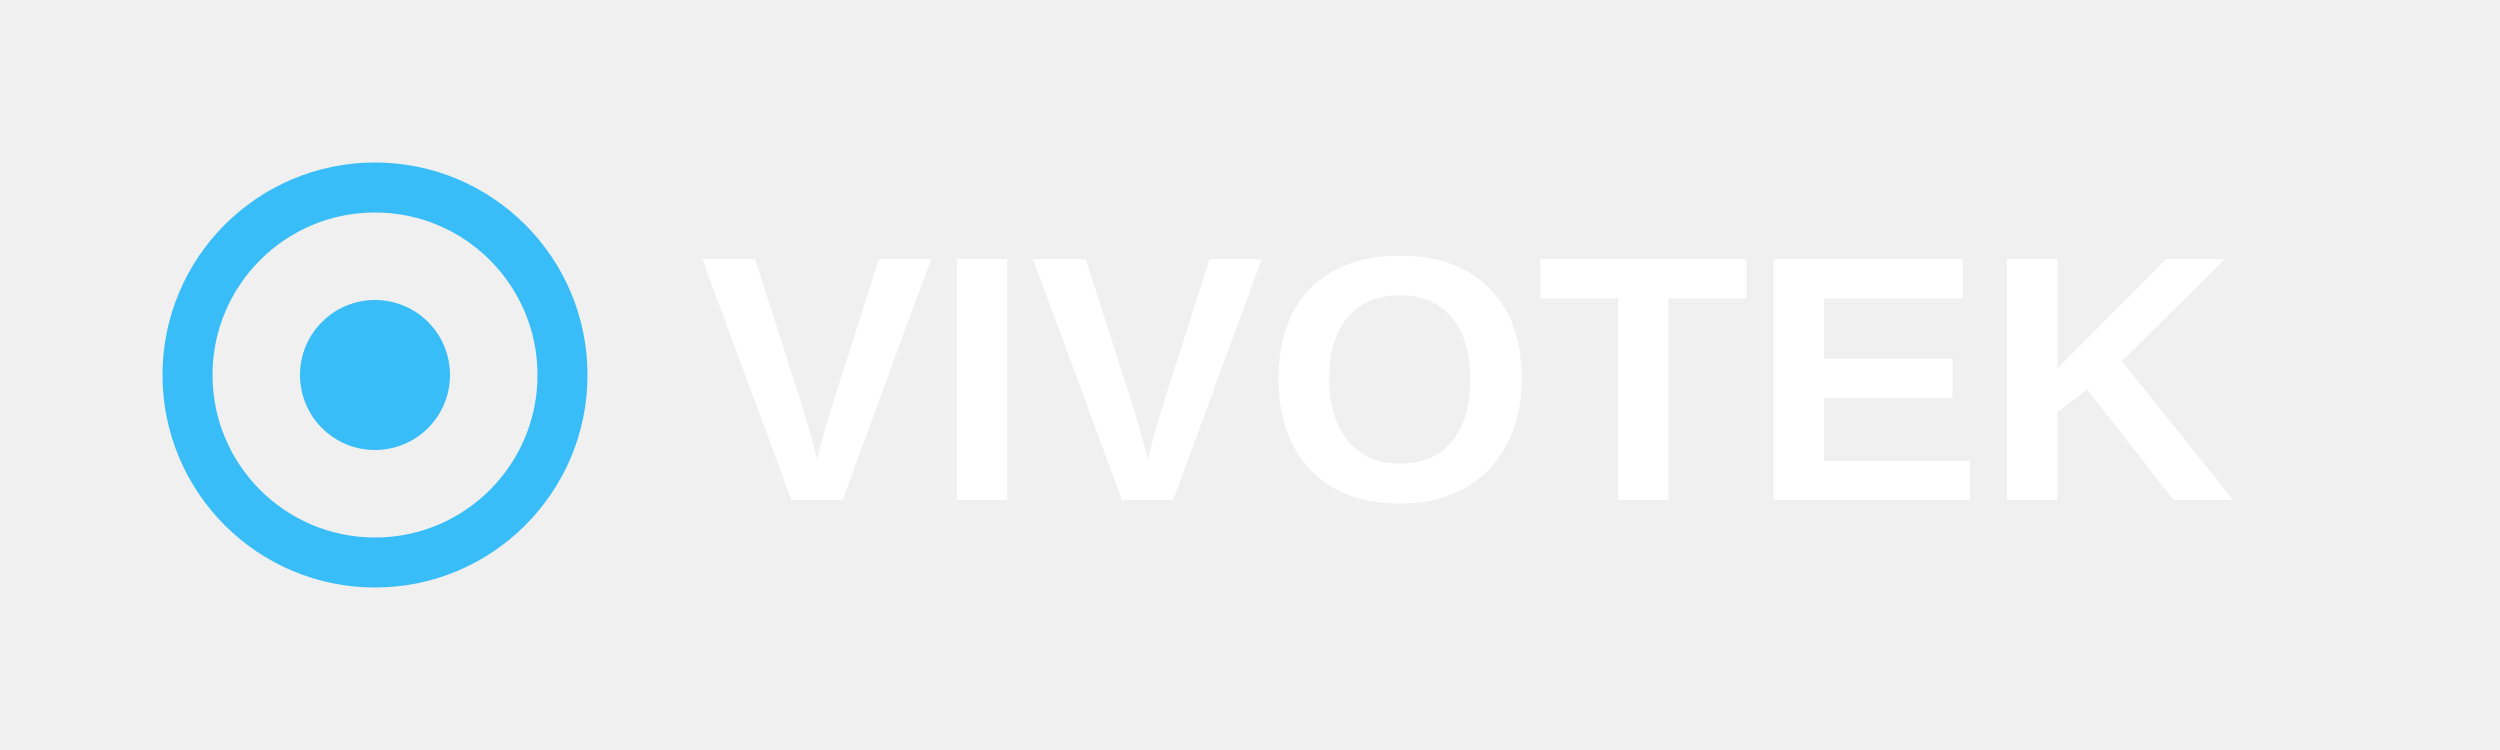
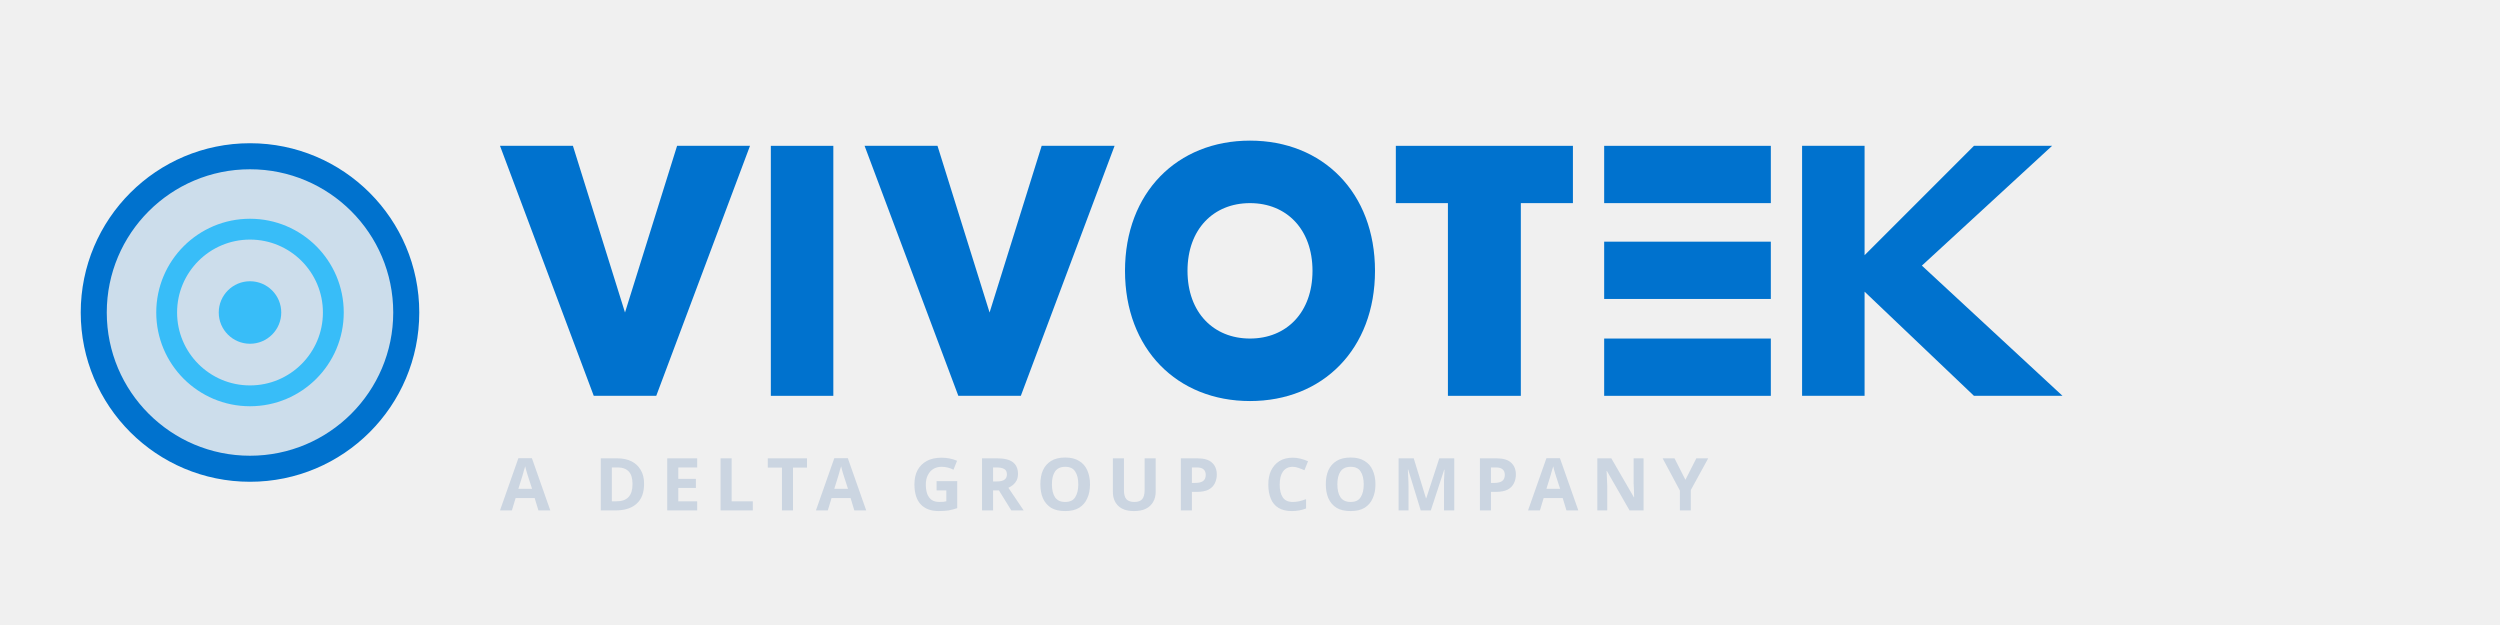
- <svg xmlns="http://www.w3.org/2000/svg" viewBox="0 0 200 60" fill="none">
-   <circle cx="30" cy="30" r="15" stroke="#38bdf8" stroke-width="4" fill="none" />
-   <circle cx="30" cy="30" r="6" fill="#38bdf8" />
-   <text x="56" y="40" font-family="Arial, sans-serif" font-weight="800" font-size="28" fill="#ffffff">VIVOTEK</text>
+ <svg xmlns="http://www.w3.org/2000/svg" viewBox="0 0 240 60" fill="none">
+   <g transform="translate(8, 14)">
+     <circle cx="16" cy="16" r="15" fill="#0072CE" fill-opacity="0.15" stroke="#0072CE" stroke-width="2.5" />
+     <circle cx="16" cy="16" r="8" stroke="#38bdf8" stroke-width="2" fill="none" />
+     <circle cx="16" cy="16" r="3" fill="#38bdf8" />
+   </g>
+   <g fill="#0072CE" transform="translate(48, 10)">
+     <path d="M0 4L9 28H15L24 4H17L12 20L7 4H0Z" />
+     <path d="M26 4H32V28H26V4Z" />
+     <path d="M35 4L44 28H50L59 4H52L47 20L42 4H35Z" />
+     <path d="M72 3.5C79 3.5 84 8.5 84 16C84 23.5 79 28.5 72 28.5C65 28.5 60 23.5 60 16C60 8.5 65 3.5 72 3.5ZM72 9.5C68.5 9.5 66 12 66 16C66 20 68.5 22.5 72 22.5C75.5 22.5 78 20 78 16C78 12 75.5 9.5 72 9.5Z" />
+     <path d="M86 4H103V9.5H98V28H91V9.5H86V4Z" />
+     <path d="M106 4H122V9.5H106V4Z" />
+     <path d="M106 13.2H122V18.7H106V13.2Z" />
+     <path d="M106 22.5H122V28H106V22.5Z" />
+     <path d="M125 4H131V14.5L141.5 4H149L136.5 15.5L150 28H141.5L131 18V28H125V4Z" />
+   </g>
+   <text x="48" y="49" font-family="'Outfit', sans-serif" font-weight="700" font-size="7" fill="#cbd5e1" letter-spacing="1.2">A DELTA GROUP COMPANY</text>
</svg>
